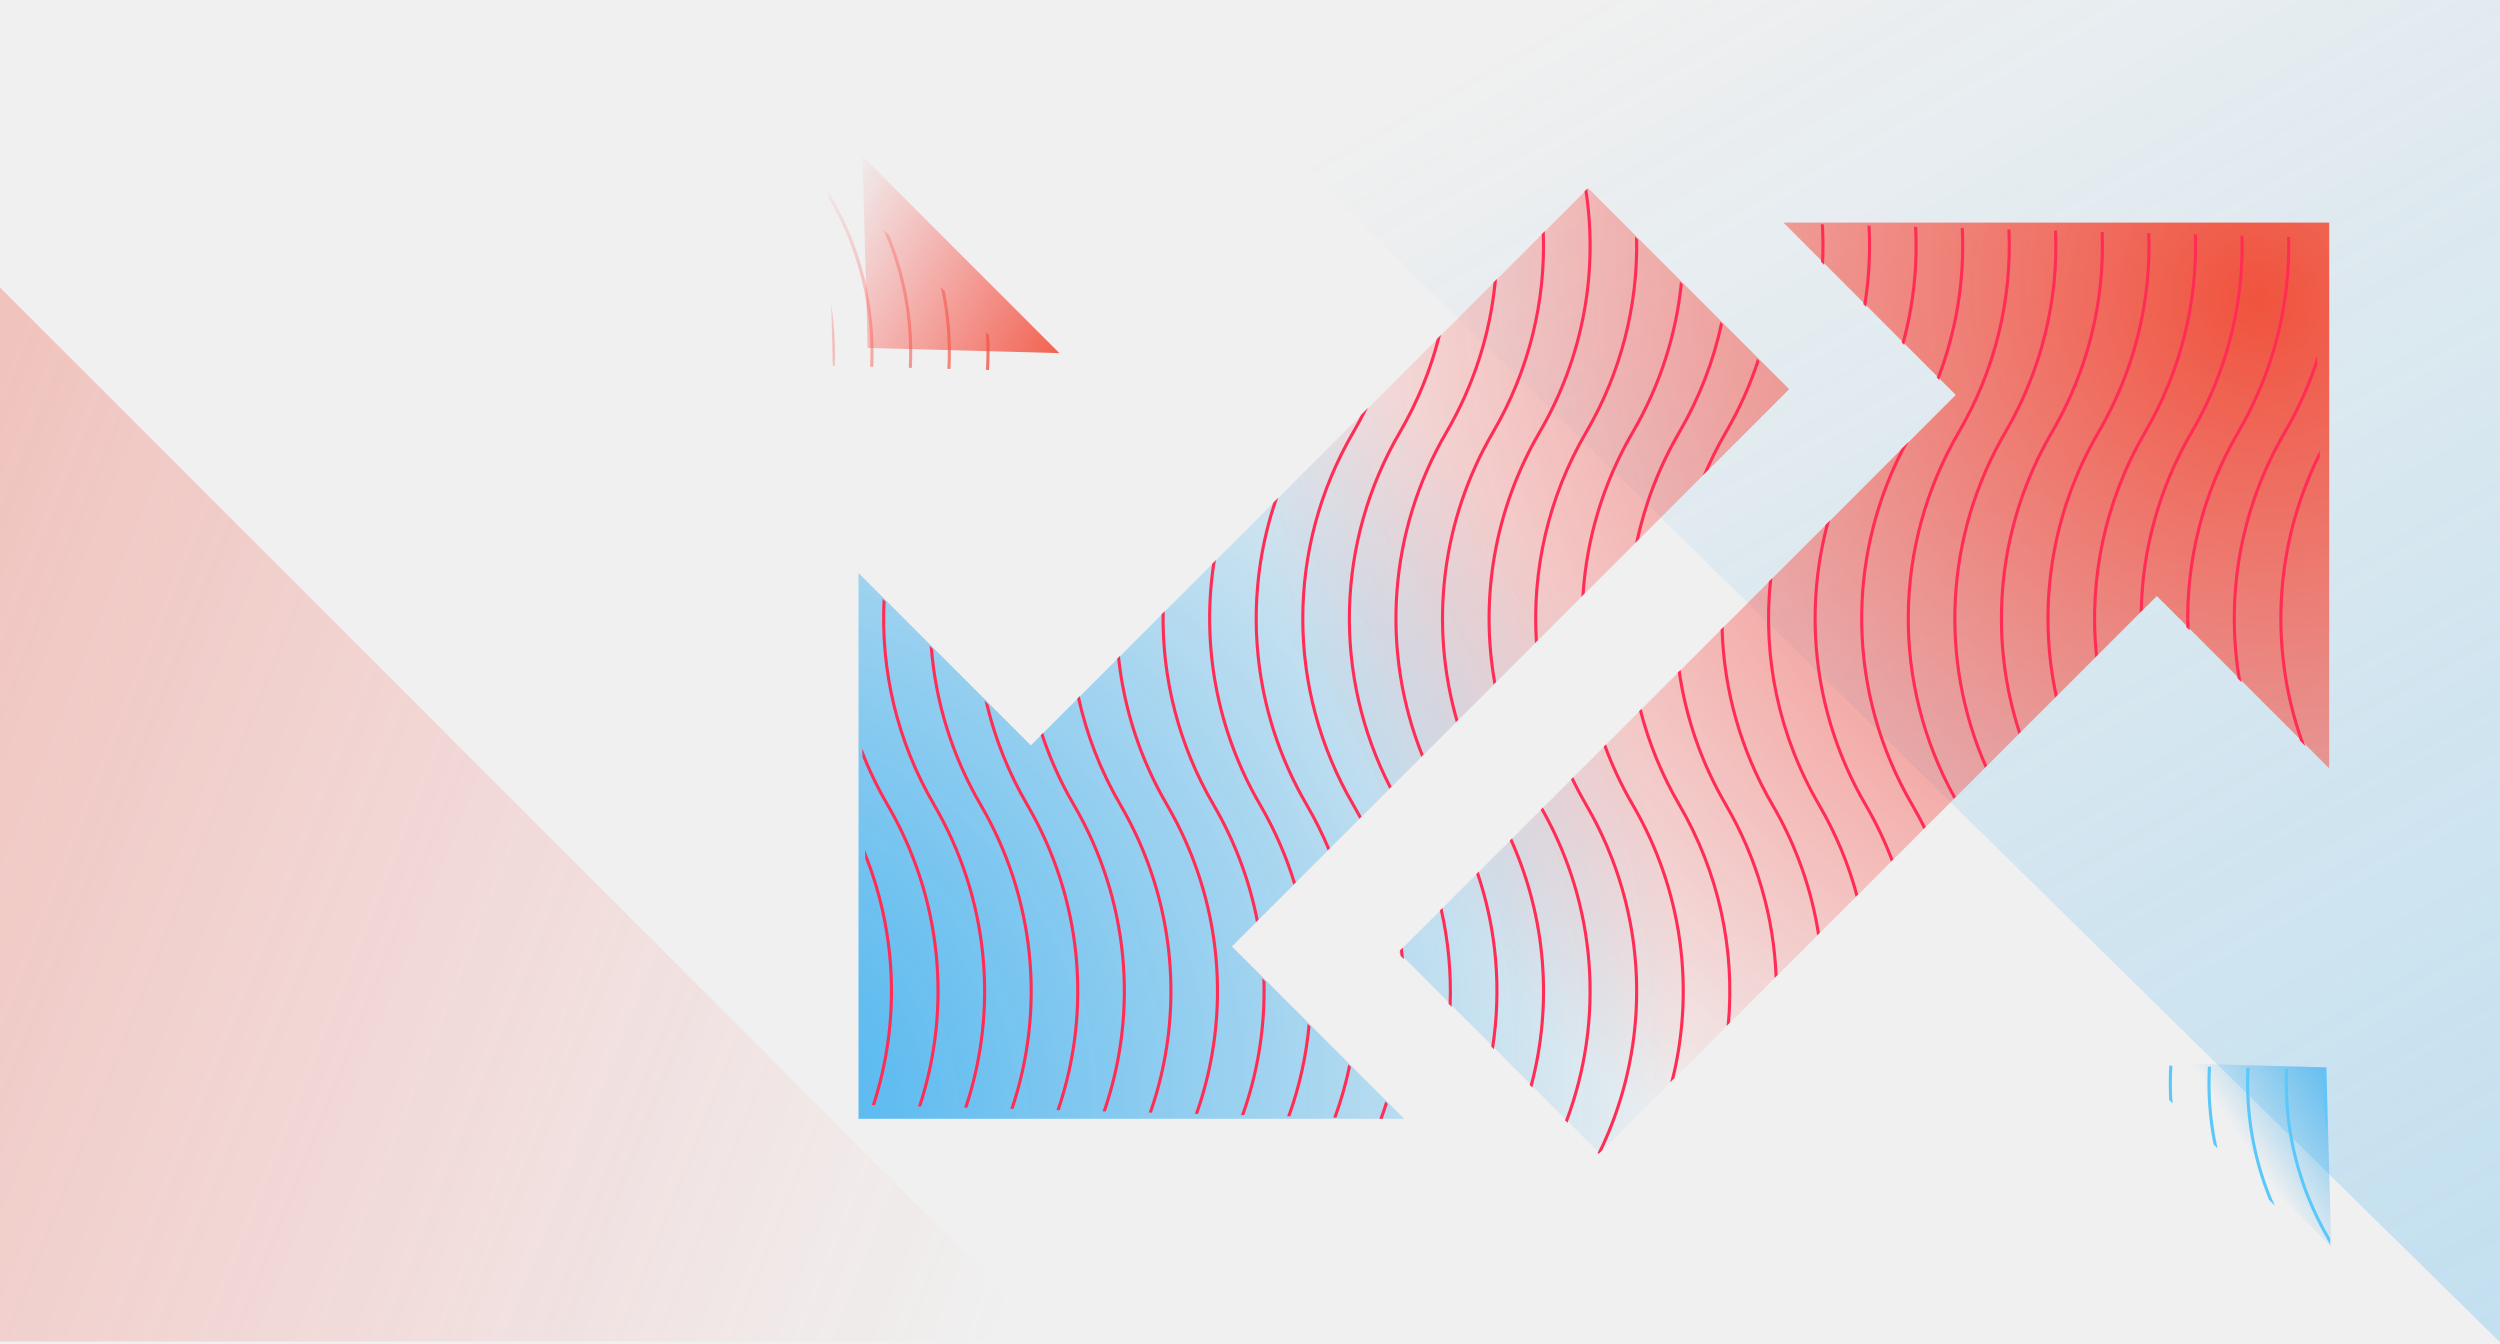
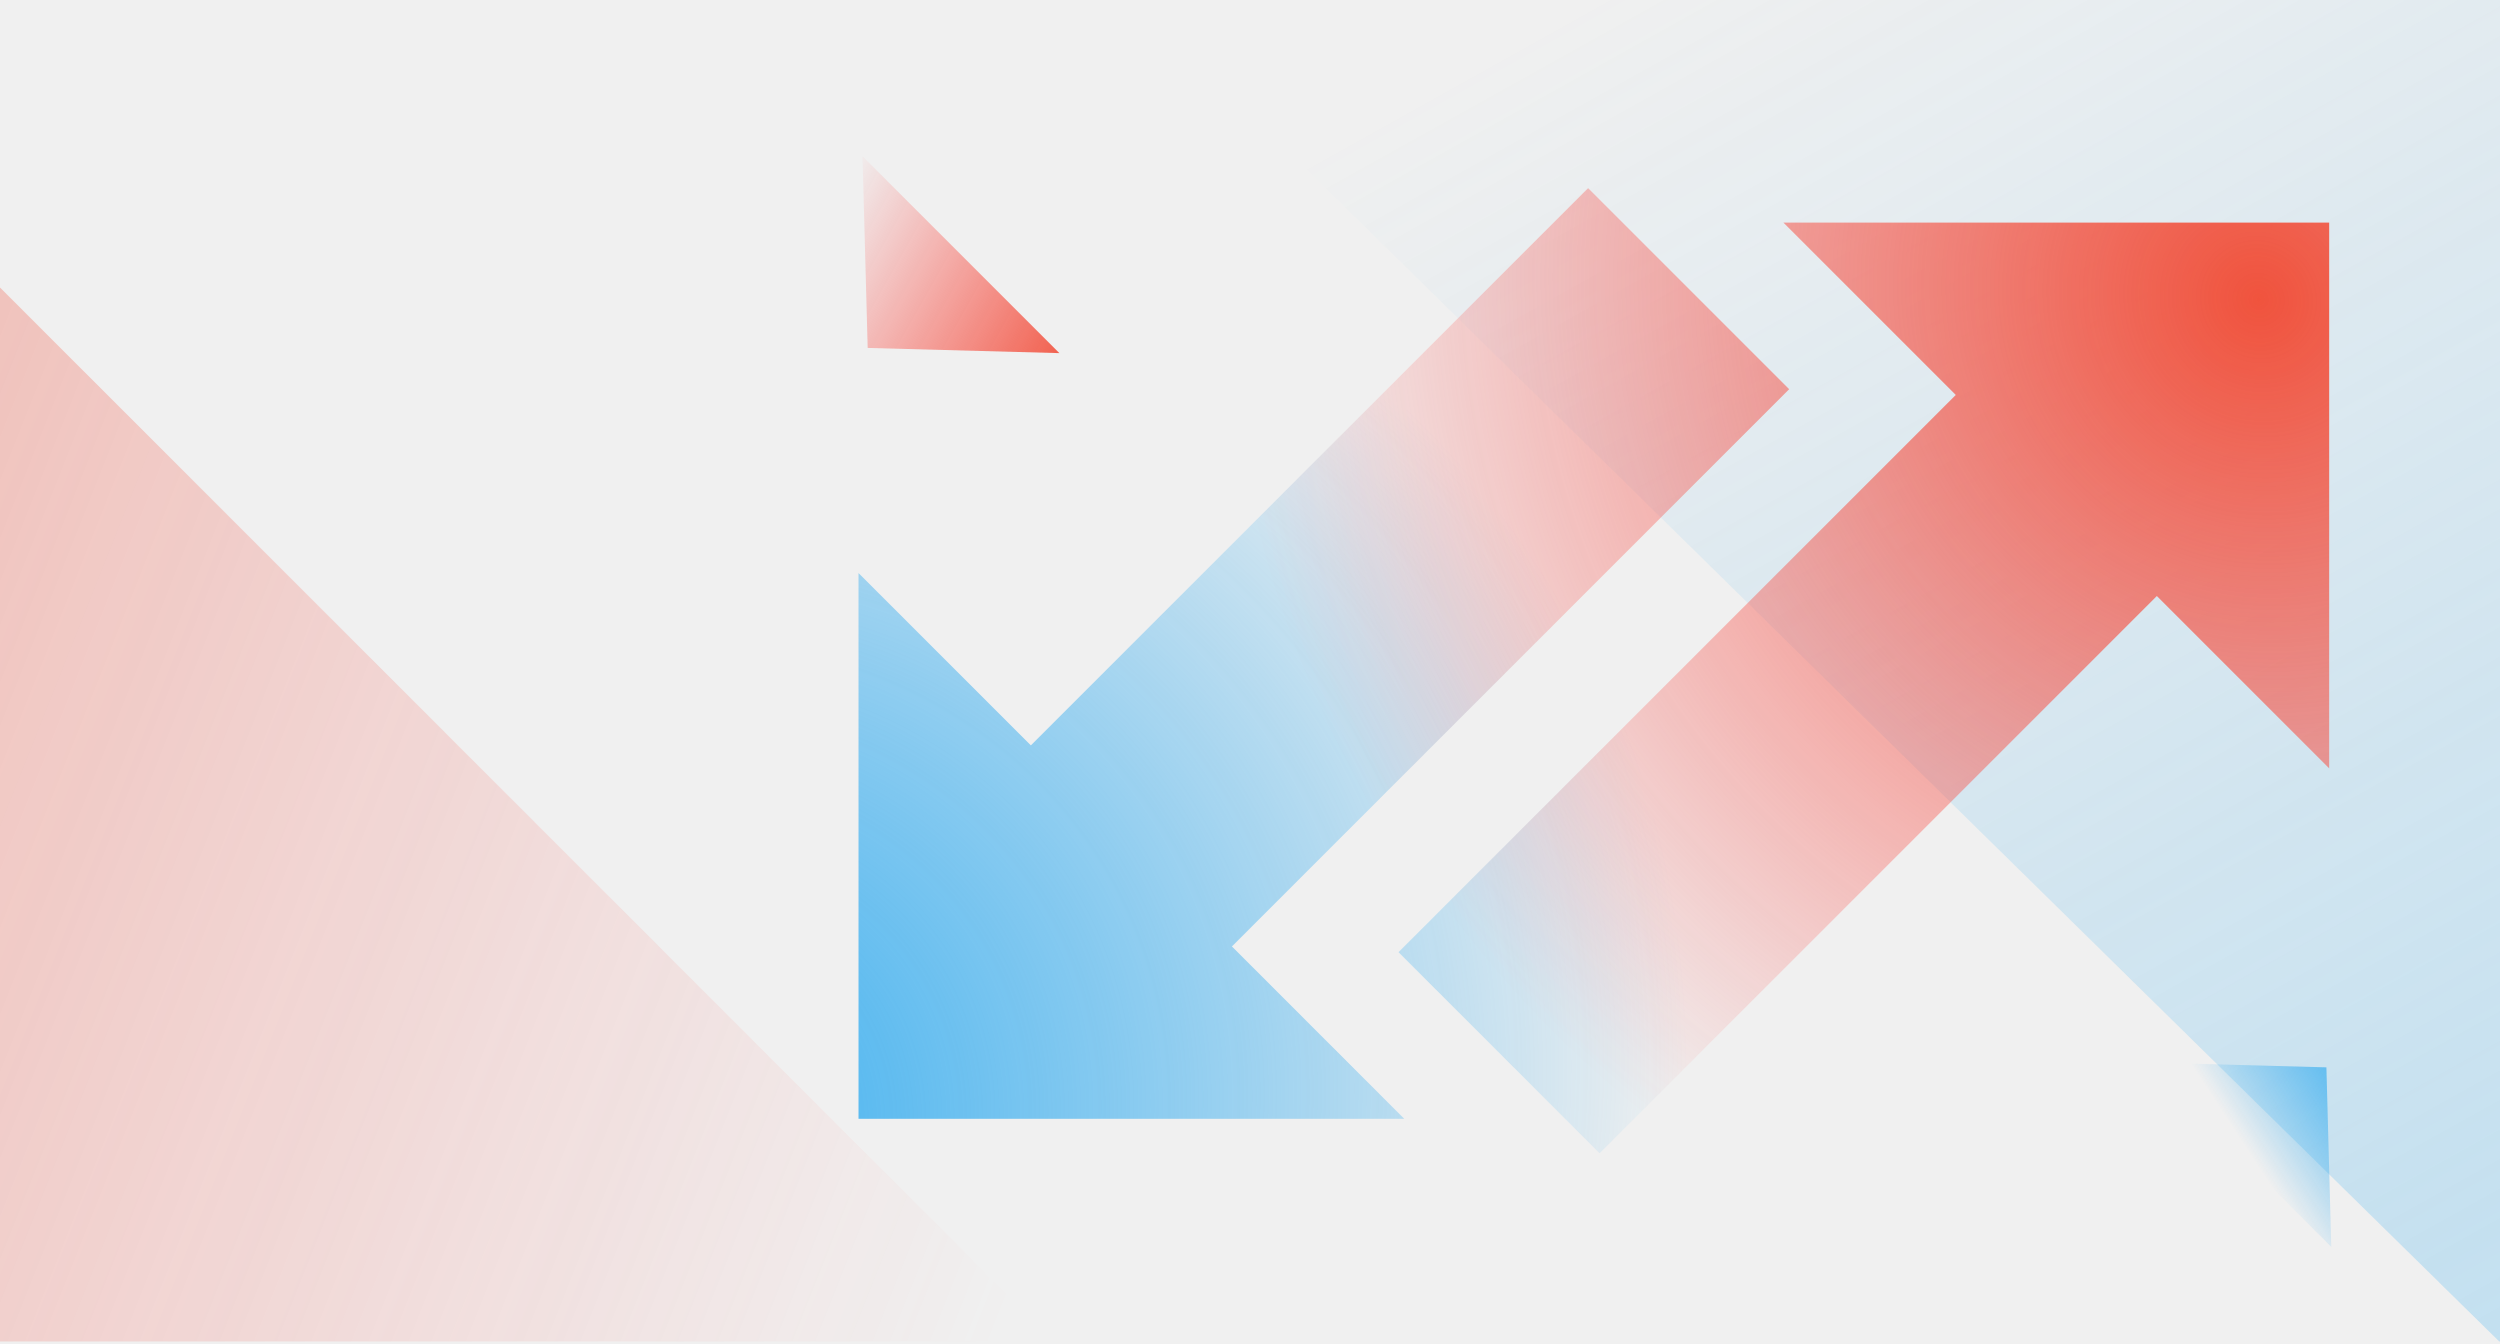
<svg xmlns="http://www.w3.org/2000/svg" width="800" height="430" viewBox="0 0 800 430" fill="none">
  <g clip-path="url(#clip0)">
    <path d="M276 -85.432L853.291 -85.432L861.914 490.355L276 -85.432Z" fill="url(#paint0_linear)" fill-opacity="0.3" />
    <path d="M329.874 238.523L274.725 183.374L274.725 358.013L449.365 358.014L394.216 302.865L572.533 124.547L508.192 60.206L329.874 238.523Z" fill="url(#paint1_radial)" />
    <path d="M329.874 238.523L274.725 183.374L274.725 358.013L449.365 358.014L394.216 302.865L572.533 124.547L508.192 60.206L329.874 238.523Z" fill="url(#paint2_radial)" />
    <path d="M625.845 126.385L570.695 71.236L745.336 71.236L745.336 245.877L690.186 190.727L511.868 369.044L447.527 304.703L625.845 126.385Z" fill="url(#paint3_radial)" />
    <path d="M625.845 126.385L570.695 71.236L745.336 71.236L745.336 245.877L690.186 190.727L511.868 369.044L447.527 304.703L625.845 126.385Z" fill="url(#paint4_radial)" />
-     <path fill-rule="evenodd" clip-rule="evenodd" d="M582.742 83.792C582.917 79.787 582.886 75.775 582.65 71.771L583.653 71.799C583.904 76.111 583.919 80.434 583.698 84.748L582.742 83.792ZM563.054 115.578C560.464 123.483 557.019 131.187 552.72 138.557C550.498 142.367 548.506 146.265 546.745 150.235L544.83 152.149C546.842 147.343 549.184 142.634 551.856 138.054C556.206 130.595 559.675 122.792 562.261 114.784L563.054 115.578ZM279.012 353.503C287.346 327.876 286.638 300.137 276.887 274.869L276.809 271.976C287.574 298.076 288.643 326.99 280.016 353.65L279.016 353.623L279.012 353.503ZM293.747 354.021C304.213 322.335 300.826 287.367 283.584 257.805C280.665 252.801 278.14 247.644 276.009 242.374L275.929 239.423C278.24 245.546 281.079 251.527 284.447 257.301C301.784 287.025 305.231 322.17 294.79 354.049L293.747 354.021ZM308.518 354.42C319.146 322.629 315.802 287.491 298.488 257.805C286.56 237.355 281.207 214.339 282.428 191.586L283.382 192.54C282.358 214.808 287.681 237.293 299.351 257.301C316.76 287.149 320.164 322.463 309.563 354.449L308.518 354.42ZM323.288 354.819C334.077 322.923 330.779 287.615 313.392 257.805C304.093 241.863 298.791 224.362 297.483 206.641L298.572 207.73C300.011 224.904 305.239 241.842 314.255 257.301C331.737 287.273 335.096 322.757 324.333 354.848L323.288 354.819ZM338.056 355.219C349.009 323.218 345.755 287.74 328.296 257.805C322.084 247.156 317.656 235.81 315.01 224.168L316.352 225.51C319.009 236.506 323.278 247.218 329.159 257.301C346.713 287.397 350.028 323.052 339.103 355.247L338.056 355.219ZM352.823 355.618C363.939 323.513 360.732 287.864 343.2 257.805C338.983 250.576 335.589 243.027 333.015 235.282L333.807 234.49C336.377 242.337 339.796 249.985 344.063 257.301C361.69 287.522 364.959 323.347 353.871 355.646L352.823 355.618ZM367.588 356.017C378.87 323.809 375.708 287.989 358.104 257.805C351.792 246.984 347.322 235.445 344.692 223.606L345.531 222.766C348.12 234.723 352.598 246.381 358.968 257.301C376.666 287.646 379.889 323.642 368.637 356.045L367.588 356.017ZM382.351 356.416C393.8 324.105 390.685 288.114 373.008 257.805C364.44 243.117 359.265 227.104 357.481 210.816L358.391 209.907C360.076 226.333 365.236 242.495 373.872 257.301C391.643 287.771 394.82 323.938 383.401 356.444L382.351 356.416ZM398.164 356.843L397.113 356.815C402.174 342.691 404.448 327.855 403.934 313.092L404.966 314.124C405.338 328.553 403.071 343.032 398.164 356.843ZM412.926 357.242L411.873 357.214C415.359 347.595 417.55 337.642 418.445 327.603L419.364 328.522C418.427 338.256 416.281 347.904 412.926 357.242ZM427.686 357.641L426.632 357.613C428.673 352.042 430.28 346.358 431.451 340.609L432.297 341.455C431.151 346.924 429.614 352.333 427.686 357.641ZM442.444 358.04L441.389 358.011C442.071 356.17 442.706 354.316 443.293 352.451L444.09 353.248C443.576 354.853 443.028 356.451 442.444 358.04ZM464.515 322.2L463.551 321.236C463.897 311.235 462.964 301.201 460.751 291.378L461.586 290.543C463.989 300.95 464.965 311.597 464.515 322.2ZM478.06 335.745L477.184 334.869C479.99 316.468 478.393 297.571 472.395 279.735L473.184 278.946C479.444 297.306 481.069 316.797 478.06 335.745ZM490.34 348.025L489.523 347.208C496.361 321.362 494.222 293.79 483.106 269.024L483.862 268.268C495.289 293.513 497.449 321.677 490.34 348.025ZM501.596 359.281L500.82 358.505C512.984 326.13 510.378 289.817 493.001 259.129L493.734 258.396C511.457 289.528 514.078 326.44 501.596 359.281ZM512.757 368.056L511.564 369.249L511.232 368.916C528.502 333.642 527.139 292.088 507.144 257.805C505.542 255.059 504.059 252.267 502.694 249.435L503.444 248.686C504.839 251.602 506.36 254.476 508.008 257.301C527.927 291.454 529.51 332.765 512.757 368.056ZM535.83 344.983L534.457 346.355C542.046 316.773 537.91 285.001 522.048 257.805C518.504 251.729 515.541 245.427 513.157 238.972L513.937 238.193C516.327 244.745 519.318 251.141 522.912 257.301C538.619 284.232 542.925 315.612 535.83 344.983ZM553.621 327.192L552.518 328.295C554.812 304.177 549.624 279.531 536.952 257.805C531.356 248.212 527.208 238.054 524.506 227.624L525.328 226.802C528.003 237.345 532.165 247.614 537.816 257.301C550.385 278.852 555.653 303.252 553.621 327.192ZM568.835 311.977L567.873 312.94C567.184 293.873 561.845 274.932 551.856 257.805C544.064 244.447 539.078 229.993 536.897 215.232L537.78 214.35C539.884 229.241 544.864 243.833 552.72 257.301C562.632 274.296 568.003 293.062 568.835 311.977ZM581.488 299.325C579.273 284.93 574.364 270.842 566.76 257.805C556.571 240.336 551.18 220.995 550.585 201.544L551.56 200.57C552.001 220.175 557.355 239.697 567.624 257.301C575.164 270.23 580.077 284.184 582.363 298.45L581.488 299.325ZM594.629 286.184L593.812 287C591.13 276.914 587.081 267.093 581.664 257.805C568.777 235.711 563.565 210.621 566.026 186.103L567.151 184.979C564.409 209.678 569.535 235.025 582.528 257.301C587.89 266.496 591.924 276.209 594.629 286.184ZM605.873 274.939L605.098 275.715C602.785 269.581 599.942 263.59 596.568 257.805C580.468 230.203 576.347 197.924 584.202 167.927L585.621 166.509C577.231 196.722 581.168 229.417 597.432 257.301C600.756 263.002 603.57 268.901 605.873 274.939ZM616.246 264.567L615.499 265.314C614.253 262.777 612.911 260.272 611.472 257.805C590.938 222.6 589.889 179.789 608.323 143.806L610.729 141.401C590.892 177.656 591.427 221.454 612.336 257.301C613.729 259.69 615.032 262.113 616.246 264.567ZM625.153 255.659C604.744 218.958 605.152 174.443 626.376 138.054C638.03 118.073 643.354 95.623 642.35 73.385L643.352 73.412C644.35 95.815 638.979 118.429 627.24 138.557C606.242 174.559 605.791 218.578 625.889 254.924L625.153 255.659ZM635.11 245.702C619.885 211.112 621.941 171.209 641.28 138.054C652.863 118.194 658.194 95.894 657.271 73.788L658.273 73.815C659.19 96.086 653.813 118.55 642.144 138.557C623.034 171.321 620.943 210.726 635.869 244.943L635.11 245.702ZM645.883 234.929C635.391 203.016 638.824 167.817 656.184 138.054C667.697 118.315 673.033 96.165 672.191 74.192L673.193 74.219C674.028 96.357 668.647 118.671 657.048 138.557C639.921 167.921 636.464 202.619 646.676 234.136L645.883 234.929ZM657.591 223.221C651.329 194.581 655.828 164.217 671.088 138.054C682.53 118.435 687.871 96.436 687.11 74.595L688.112 74.622C688.867 96.628 683.48 118.792 671.952 138.557C656.931 164.31 652.425 194.165 658.433 222.38L657.591 223.221ZM670.42 210.392C667.803 185.673 672.994 160.339 685.992 138.054C697.364 118.556 702.709 96.706 702.027 74.998L703.029 75.025C703.705 96.899 698.314 118.912 686.856 138.557C674.108 160.414 668.933 185.225 671.332 209.481L670.42 210.392ZM684.68 196.133C684.984 176.071 690.39 156.067 700.896 138.054C712.198 118.677 717.547 96.977 716.943 75.401L717.945 75.428C718.542 97.169 713.147 119.033 701.76 138.557C691.522 156.109 686.169 175.567 685.7 195.113L684.68 196.133ZM699.601 200.651C699.105 179.086 704.505 157.419 715.8 138.054C727.031 118.797 732.384 97.247 731.858 75.804L732.859 75.831C733.379 97.439 727.981 119.154 716.664 138.557C705.28 158.075 699.935 179.949 700.63 201.68L699.601 200.651ZM716.034 217.084C711.64 190.281 716.53 162.355 730.704 138.054C735.25 130.259 738.833 122.088 741.453 113.701L741.534 116.684C738.988 124.202 735.666 131.531 731.568 138.557C717.268 163.074 712.498 191.309 717.256 218.306L716.034 217.084ZM736.041 237.091C725.419 206.76 727.497 173.252 742.276 144.165L742.334 146.292C728.125 175.383 726.581 208.735 737.702 238.752L736.041 237.091ZM620.525 121.575C626.582 105.972 629.217 89.429 628.429 73.009L627.427 72.982C628.213 89.144 625.654 105.428 619.752 120.802L620.525 121.575ZM609.337 110.387C612.768 98.041 614.157 85.284 613.505 72.605L612.503 72.578C613.149 84.989 611.823 97.477 608.524 109.574L609.337 110.387ZM597.139 98.189C598.575 89.592 599.055 80.878 598.58 72.202L597.577 72.175C598.043 80.567 597.607 88.996 596.268 97.318L597.139 98.189ZM524.518 172.462C527.126 160.725 531.558 149.285 537.816 138.557C544.215 127.585 548.723 115.873 551.337 103.86L550.495 103.018C547.924 115.151 543.41 126.981 536.952 138.054C530.372 149.335 525.793 161.397 523.214 173.766L524.518 172.462ZM507.094 189.886C508.315 172.111 513.587 154.544 522.912 138.557C531.575 123.704 536.77 107.497 538.497 91.02L537.584 90.107C535.959 106.723 530.78 123.082 522.048 138.054C512.446 154.517 507.104 172.643 506.024 190.956L507.094 189.886ZM492.119 204.861C490.772 182.091 496.068 159.028 508.008 138.557C519.166 119.427 524.57 98.051 524.221 76.745L523.2 75.723C523.741 97.193 518.389 118.773 507.144 138.054C494.949 158.962 489.626 182.553 491.176 205.804L492.119 204.861ZM478.774 218.206C474.046 191.239 478.822 163.043 493.104 138.557C507.116 114.532 512.055 86.965 507.92 60.443L507.887 60.41L507.034 61.264C510.949 87.357 506.018 114.431 492.24 138.054C477.715 162.956 472.94 191.663 477.912 219.068L478.774 218.206ZM466.662 230.318C457.916 199.836 461.762 166.74 478.2 138.557C489.843 118.594 495.222 96.185 494.335 73.962L493.369 74.928C494.065 96.66 488.72 118.535 477.336 138.054C460.663 166.639 456.836 200.238 465.855 231.125L466.662 230.318ZM455.554 241.426C442.257 208.047 444.837 170.204 463.295 138.557C472.27 123.171 477.522 106.331 479.053 89.244L477.943 90.354C476.291 106.885 471.121 123.156 462.432 138.054C443.744 170.095 441.195 208.436 454.785 242.195L455.554 241.426ZM445.308 251.672C426.988 215.976 428.016 173.492 448.392 138.557C454.206 128.589 458.458 118.01 461.148 107.15L459.762 108.535C457.081 118.734 453.003 128.667 447.528 138.054C426.925 173.377 425.938 216.357 444.566 252.414L445.308 251.672ZM435.705 261.275C434.993 259.94 434.254 258.615 433.487 257.301C412.029 220.511 412.029 175.348 433.487 138.557C435.026 135.92 436.455 133.24 437.775 130.523L435.531 132.766C434.61 134.546 433.641 136.309 432.624 138.054C410.984 175.155 410.984 220.704 432.624 257.805C433.435 259.196 434.216 260.6 434.966 262.014L435.705 261.275ZM448.17 305.855C448.114 305.283 448.055 304.711 447.991 304.139L448.893 303.236C449.04 304.476 449.168 305.718 449.275 306.96L448.17 305.855ZM425.601 271.379C423.591 266.579 421.252 261.876 418.584 257.301C401.009 227.17 397.828 191.421 409.042 159.256L407.444 160.853C396.921 192.787 400.346 228.019 417.72 257.805C420.436 262.462 422.808 267.253 424.836 272.144L425.601 271.379ZM414.662 282.318C412.008 273.699 408.347 265.304 403.68 257.301C389.672 233.286 384.809 205.702 389.088 179.209L387.89 180.407C383.954 206.709 388.929 233.996 402.816 257.805C407.536 265.897 411.217 274.395 413.861 283.119L414.662 282.318ZM402.758 294.222C400.23 281.431 395.569 268.95 388.775 257.301C377.638 238.207 372.282 216.856 372.705 195.592L371.689 196.608C371.454 217.71 376.861 238.859 387.912 257.805C394.765 269.556 399.43 282.161 401.906 295.074L402.758 294.222Z" fill="#FF2D55" />
    <path d="M276 50L339 113L277.658 111.342L276 50Z" fill="url(#paint5_linear)" />
    <path opacity="0.3" d="M-42 50L403 495L-30.29 483.29L-42 50Z" fill="url(#paint6_linear)" />
    <path d="M746 399L687 340L744.447 341.553L746 399Z" fill="url(#paint7_linear)" />
-     <path fill-rule="evenodd" clip-rule="evenodd" d="M315.46 106.297C315.724 110.313 315.739 114.341 315.505 118.358L316.505 118.385C316.718 114.714 316.725 111.034 316.526 107.363L315.46 106.297ZM302.342 93.179C304.001 101.379 304.604 109.737 304.151 118.051L303.151 118.024C303.63 109.28 302.929 100.488 301.048 91.885L302.342 93.179ZM284.6 75.436C290.129 88.969 292.527 103.403 291.795 117.717L290.795 117.69C291.565 102.713 288.872 87.604 282.717 73.554L284.6 75.436ZM265 61.068C265.347 61.695 265.702 62.319 266.064 62.94C275.874 79.758 280.332 98.666 279.438 117.383L278.438 117.356C279.327 98.822 274.915 80.098 265.201 63.444C265.153 63.361 265.105 63.279 265.058 63.197L265 61.068ZM265.982 97.409C267.005 103.912 267.371 110.491 267.08 117.049L266.513 117.034L265.982 97.409Z" fill="url(#paint8_linear)" />
-     <path fill-rule="evenodd" clip-rule="evenodd" d="M695.21 353.088C694.946 349.072 694.931 345.044 695.165 341.027L694.165 341C693.952 344.671 693.945 348.351 694.145 352.022L695.21 353.088ZM708.328 366.206C706.669 358.005 706.066 349.648 706.52 341.334L707.52 341.361C707.04 350.105 707.741 358.897 709.622 367.5L708.328 366.206ZM726.071 383.948C720.541 370.415 718.143 355.982 718.875 341.668L719.875 341.695C719.105 356.672 721.798 371.781 727.953 385.831L726.071 383.948ZM745.67 398.316C745.323 397.69 744.968 397.066 744.606 396.445C734.796 379.627 730.338 360.719 731.232 342.002L732.232 342.029C731.343 360.563 735.756 379.287 745.47 395.941C745.517 396.023 745.565 396.105 745.613 396.187L745.67 398.316ZM744.688 361.976C743.665 355.473 743.299 348.893 743.59 342.336L744.158 342.351L744.688 361.976Z" fill="#5AC8FA" />
  </g>
  <defs>
    <linearGradient id="paint0_linear" x1="928.327" y1="488.428" x2="620.395" y2="-63.296" gradientUnits="userSpaceOnUse">
      <stop stop-color="#3DB0F0" />
      <stop offset="1" stop-color="#1DA3EF" stop-opacity="0" />
    </linearGradient>
    <radialGradient id="paint1_radial" cx="0" cy="0" r="1" gradientUnits="userSpaceOnUse" gradientTransform="translate(205.633 368.671) rotate(-33.8932) scale(439.603 396.647)">
      <stop stop-color="#3DB0F0" />
      <stop offset="0.782" stop-color="#1DA3EF" stop-opacity="0" />
    </radialGradient>
    <radialGradient id="paint2_radial" cx="0" cy="0" r="1" gradientUnits="userSpaceOnUse" gradientTransform="translate(725.157 92.661) rotate(158.595) scale(660.707 678.987)">
      <stop stop-color="#F0533D" />
      <stop offset="0.502" stop-color="#FF5555" stop-opacity="0" />
    </radialGradient>
    <radialGradient id="paint3_radial" cx="0" cy="0" r="1" gradientUnits="userSpaceOnUse" gradientTransform="translate(205.633 368.671) rotate(-33.8932) scale(439.603 396.647)">
      <stop stop-color="#3DB0F0" />
      <stop offset="0.782" stop-color="#1DA3EF" stop-opacity="0" />
    </radialGradient>
    <radialGradient id="paint4_radial" cx="0" cy="0" r="1" gradientUnits="userSpaceOnUse" gradientTransform="translate(725.157 92.661) rotate(158.595) scale(660.707 678.987)">
      <stop stop-color="#F0533D" />
      <stop offset="0.502" stop-color="#FF5555" stop-opacity="0" />
    </radialGradient>
    <linearGradient id="paint5_linear" x1="339" y1="132.833" x2="245.398" y2="79.807" gradientUnits="userSpaceOnUse">
      <stop offset="0.001" stop-color="#F0533D" />
      <stop offset="0.918" stop-color="#FF5555" stop-opacity="0" />
    </linearGradient>
    <linearGradient id="paint6_linear" x1="-42" y1="159" x2="398.329" y2="333.84" gradientUnits="userSpaceOnUse">
      <stop offset="0.001" stop-color="#F0533D" />
      <stop offset="0.918" stop-color="#FF5555" stop-opacity="0" />
    </linearGradient>
    <linearGradient id="paint7_linear" x1="764.938" y1="340" x2="707.499" y2="377.623" gradientUnits="userSpaceOnUse">
      <stop stop-color="#3DB0F0" />
      <stop offset="0.782" stop-color="#1DA3EF" stop-opacity="0" />
    </linearGradient>
-     <linearGradient id="paint8_linear" x1="327.855" y1="138.525" x2="234.253" y2="85.498" gradientUnits="userSpaceOnUse">
-       <stop offset="0.001" stop-color="#F0533D" />
-       <stop offset="0.918" stop-color="#FF5555" stop-opacity="0" />
-     </linearGradient>
    <clipPath id="clip0">
      <rect width="800" height="429.268" fill="white" />
    </clipPath>
  </defs>
</svg>
